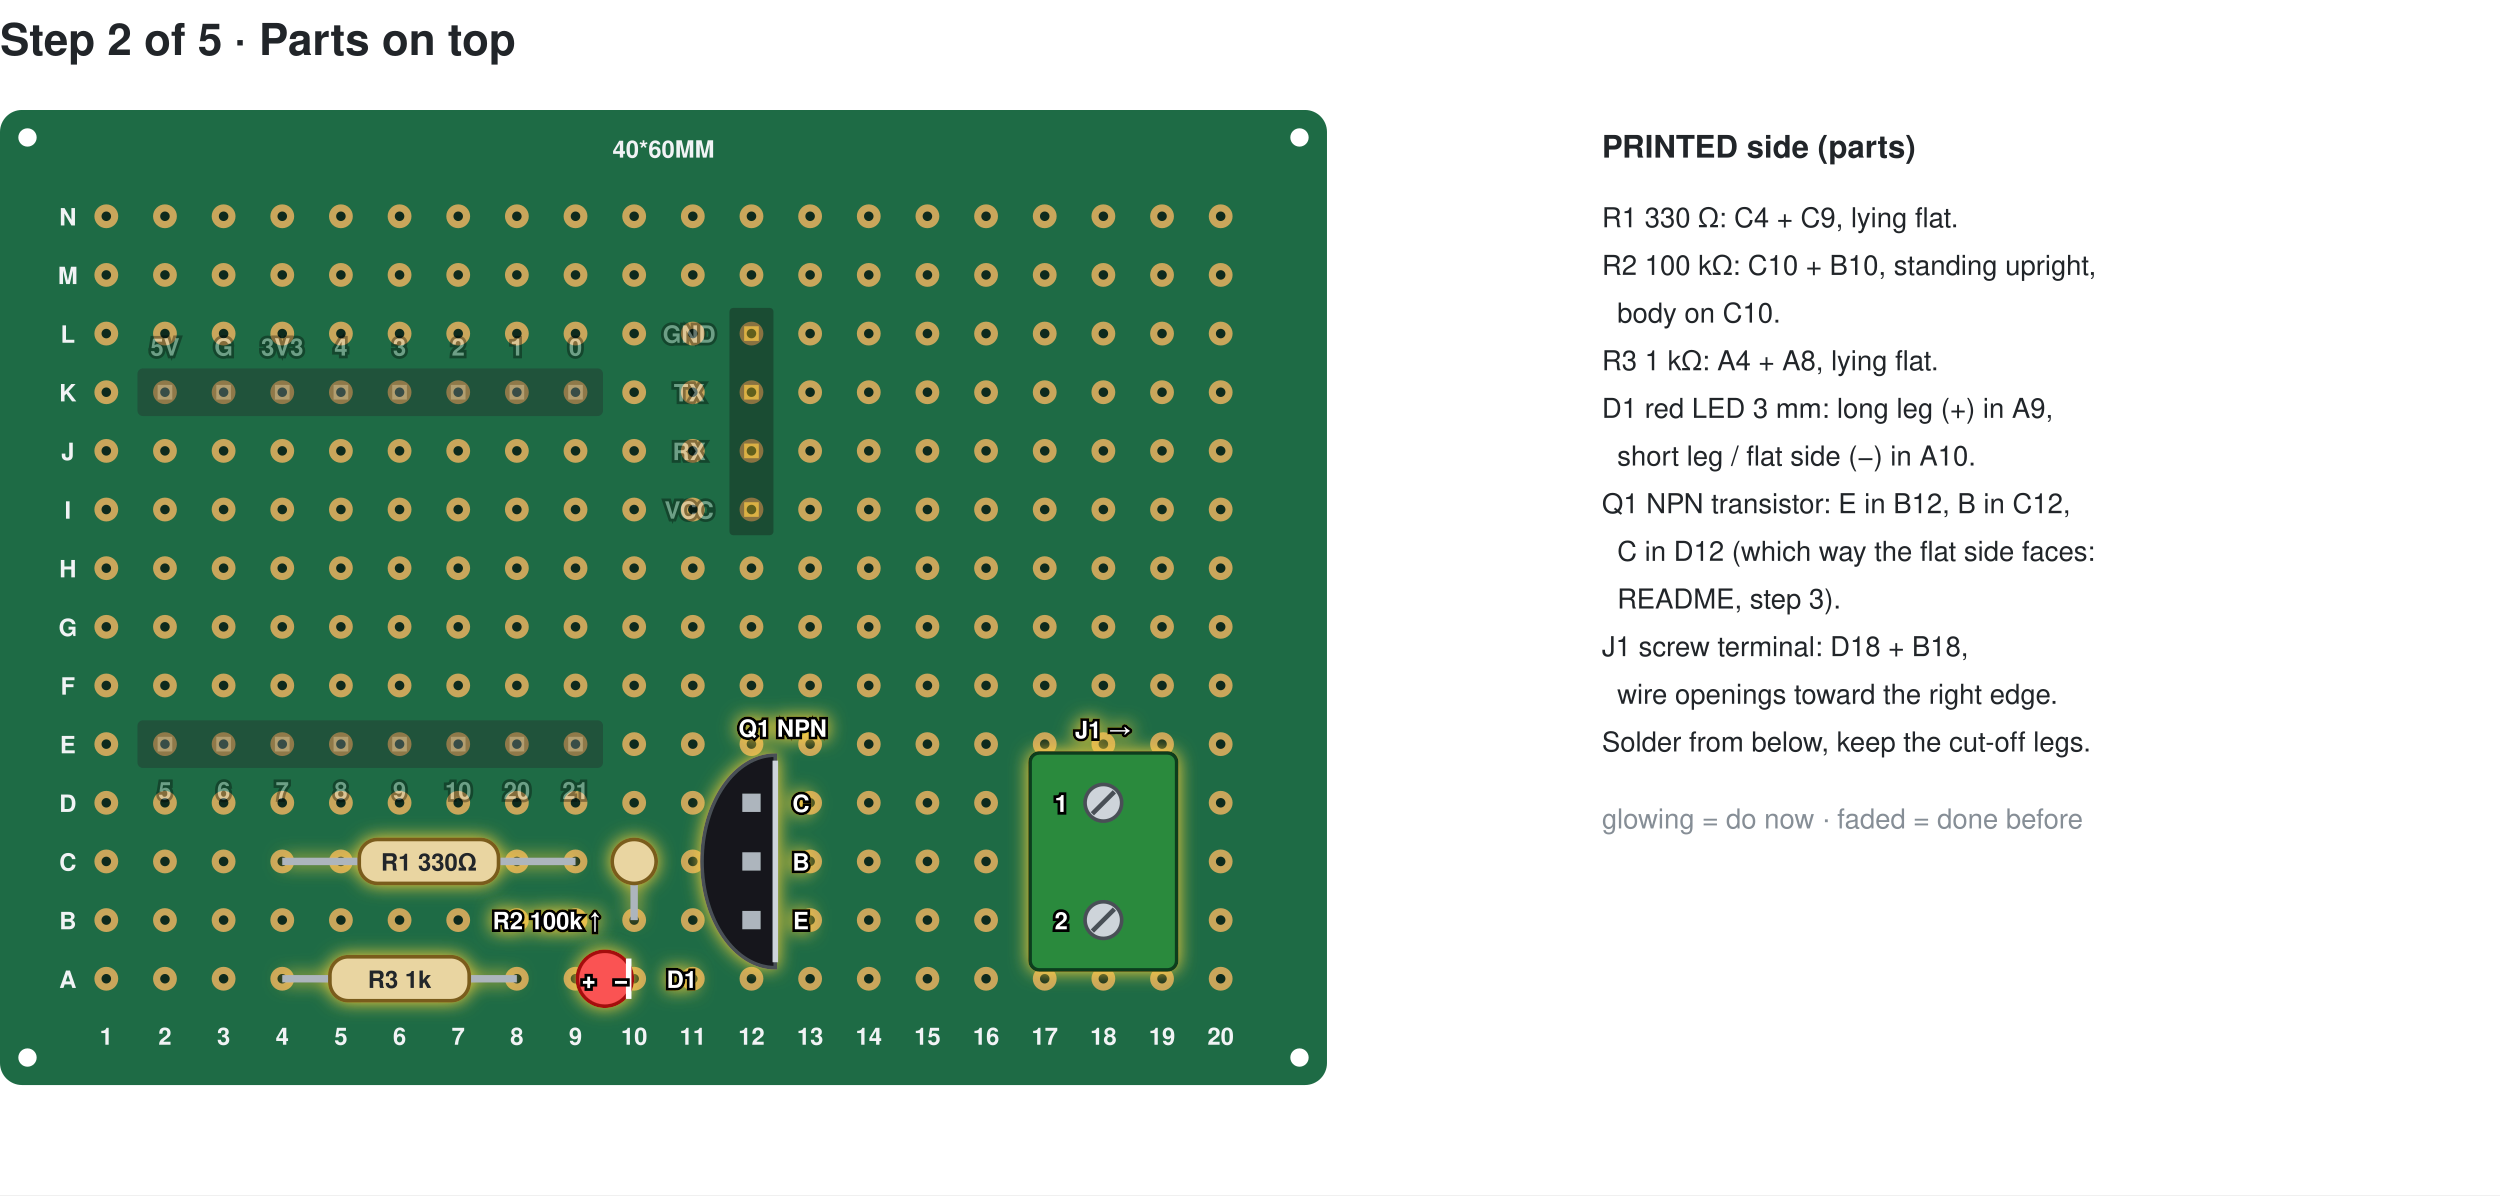
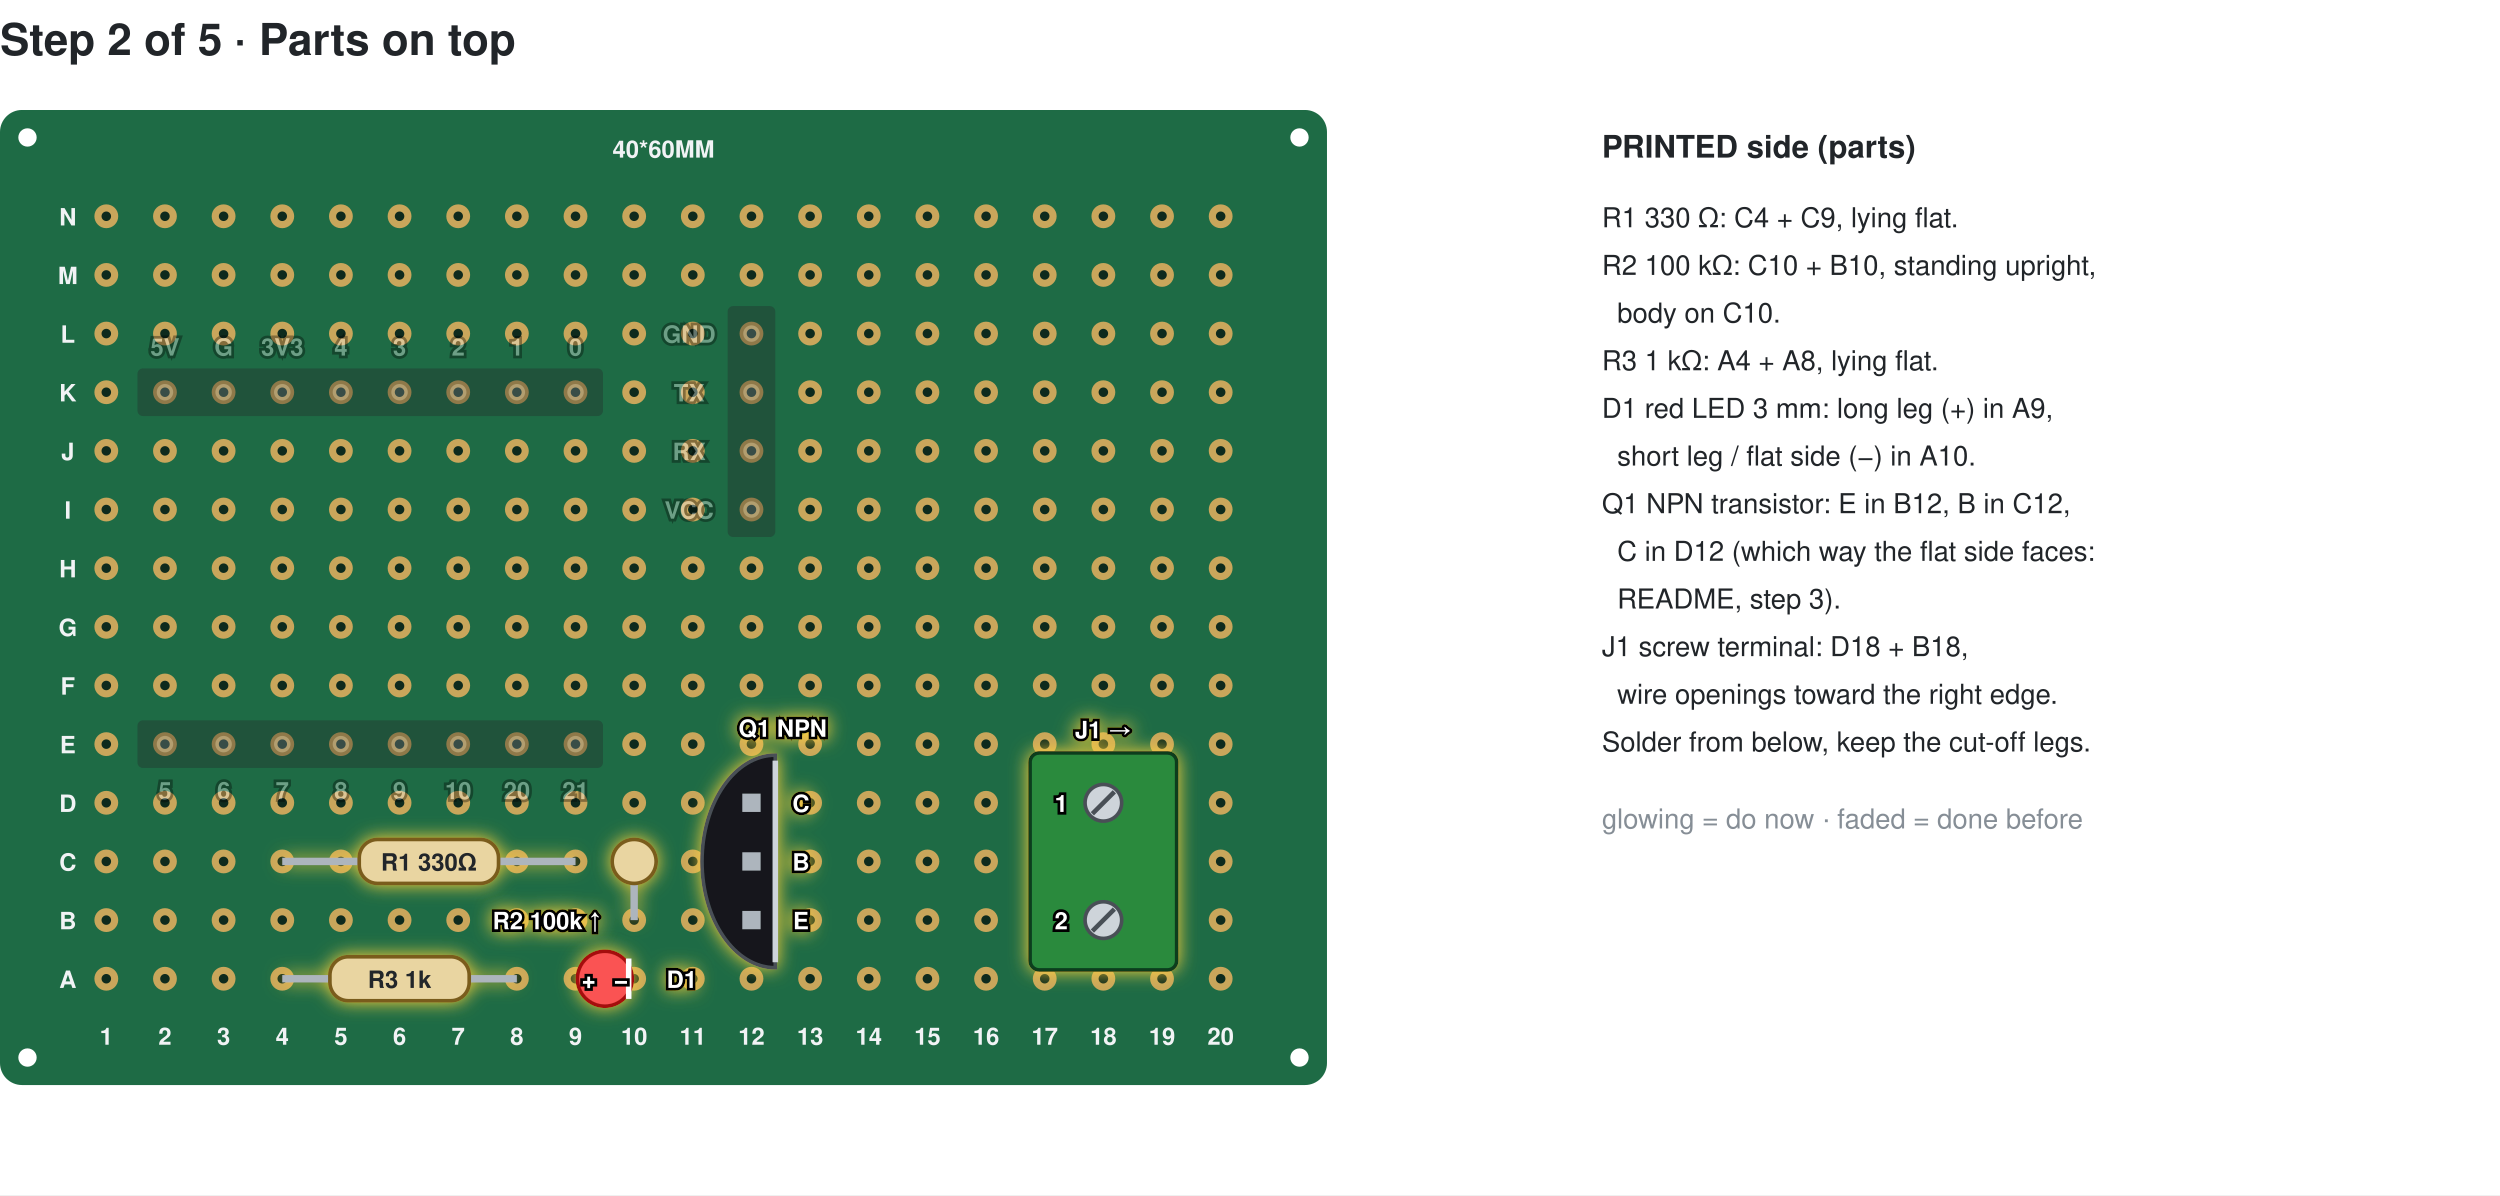
<svg xmlns="http://www.w3.org/2000/svg" viewBox="0 0 1364 652" width="1364" height="652">
  <style>
text{font-family:-apple-system,"Segoe UI",Helvetica,Arial,sans-serif}
.pcb{fill:#1e6b45}.pad{fill:#c9a65b}.hole{fill:#0e2a1d}
.axis{font-size:13px;fill:#f1f3f5;text-anchor:middle;font-weight:600}
.ghost{fill:none;stroke:#d3f0df;stroke-width:2;stroke-dasharray:6 4;opacity:.75}
.ghostt{font-size:12px;font-weight:700;fill:#d3f0df;text-anchor:middle;opacity:.9}
.cap{font-size:17px;fill:#212529;font-weight:700}
.body{font-size:15px;fill:#212529}
.mono{font-family:Menlo,Consolas,monospace;font-size:14px;fill:#212529}
.h1{font-size:24px;font-weight:800;fill:#212529}
.lab{font-size:13px;font-weight:700;fill:#fff;text-anchor:middle;paint-order:stroke;stroke:#000;stroke-width:3px}
.labd{font-size:13px;font-weight:700;fill:#212529;text-anchor:middle}
.pinl{font-size:12px;font-weight:700;fill:#fff;text-anchor:middle;paint-order:stroke;stroke:#000;stroke-width:3px}
.new{filter:drop-shadow(0 0 5px #ffd43b)}
</style>
  <rect width="100%" height="100%" fill="#fff" />
  <text x="0" y="30" class="h1">Step 2 of 5 · Parts on top</text>
  <text x="874" y="86" class="cap">PRINTED side (parts)</text>
  <text x="874" y="124" class="body" xml:space="preserve">R1 330 Ω: C4 + C9, lying flat.</text>
  <text x="874" y="150" class="body" xml:space="preserve">R2 100 kΩ: C10 + B10, standing upright,</text>
  <text x="874" y="176" class="body" xml:space="preserve">  body on C10.</text>
  <text x="874" y="202" class="body" xml:space="preserve">R3 1 kΩ: A4 + A8, lying flat.</text>
  <text x="874" y="228" class="body" xml:space="preserve">D1 red LED 3 mm: long leg (+) in A9,</text>
  <text x="874" y="254" class="body" xml:space="preserve">  short leg / flat side (−) in A10.</text>
  <text x="874" y="280" class="body" xml:space="preserve">Q1 NPN transistor: E in B12, B in C12,</text>
  <text x="874" y="306" class="body" xml:space="preserve">  C in D12 (which way the flat side faces:</text>
  <text x="874" y="332" class="body" xml:space="preserve">  README, step 3).</text>
  <text x="874" y="358" class="body" xml:space="preserve">J1 screw terminal: D18 + B18,</text>
  <text x="874" y="384" class="body" xml:space="preserve">  wire openings toward the right edge.</text>
  <text x="874" y="410" class="body" xml:space="preserve">Solder from below, keep the cut-off legs.</text>
  <text x="874" y="452" class="body" style="fill:#868e96">glowing = do now · faded = done before</text>
  <rect x="0" y="60" width="724" height="532" rx="12" class="pcb" />
  <circle cx="15" cy="75" r="5" fill="#fff" />
  <circle cx="15" cy="577" r="5" fill="#fff" />
  <circle cx="709" cy="75" r="5" fill="#fff" />
  <circle cx="709" cy="577" r="5" fill="#fff" />
  <text x="362.0" y="86" class="axis">40*60MM</text>
  <text x="58" y="570" class="axis">1</text>
  <text x="90" y="570" class="axis">2</text>
  <text x="122" y="570" class="axis">3</text>
  <text x="154" y="570" class="axis">4</text>
  <text x="186" y="570" class="axis">5</text>
  <text x="218" y="570" class="axis">6</text>
  <text x="250" y="570" class="axis">7</text>
  <text x="282" y="570" class="axis">8</text>
  <text x="314" y="570" class="axis">9</text>
  <text x="346" y="570" class="axis">10</text>
  <text x="378" y="570" class="axis">11</text>
  <text x="410" y="570" class="axis">12</text>
  <text x="442" y="570" class="axis">13</text>
  <text x="474" y="570" class="axis">14</text>
  <text x="506" y="570" class="axis">15</text>
  <text x="538" y="570" class="axis">16</text>
  <text x="570" y="570" class="axis">17</text>
  <text x="602" y="570" class="axis">18</text>
  <text x="634" y="570" class="axis">19</text>
  <text x="666" y="570" class="axis">20</text>
  <text x="37" y="539" class="axis">A</text>
  <circle cx="58" cy="534" r="6.5" class="pad" />
  <circle cx="58" cy="534" r="2.6" class="hole" />
  <circle cx="90" cy="534" r="6.5" class="pad" />
  <circle cx="90" cy="534" r="2.6" class="hole" />
  <circle cx="122" cy="534" r="6.5" class="pad" />
  <circle cx="122" cy="534" r="2.6" class="hole" />
  <circle cx="154" cy="534" r="6.5" class="pad" />
  <circle cx="154" cy="534" r="2.6" class="hole" />
  <circle cx="186" cy="534" r="6.5" class="pad" />
  <circle cx="186" cy="534" r="2.6" class="hole" />
  <circle cx="218" cy="534" r="6.5" class="pad" />
  <circle cx="218" cy="534" r="2.6" class="hole" />
  <circle cx="250" cy="534" r="6.5" class="pad" />
  <circle cx="250" cy="534" r="2.6" class="hole" />
  <circle cx="282" cy="534" r="6.5" class="pad" />
  <circle cx="282" cy="534" r="2.6" class="hole" />
  <circle cx="314" cy="534" r="6.5" class="pad" />
  <circle cx="314" cy="534" r="2.6" class="hole" />
  <circle cx="346" cy="534" r="6.5" class="pad" />
  <circle cx="346" cy="534" r="2.6" class="hole" />
  <circle cx="378" cy="534" r="6.5" class="pad" />
  <circle cx="378" cy="534" r="2.6" class="hole" />
  <circle cx="410" cy="534" r="6.5" class="pad" />
  <circle cx="410" cy="534" r="2.6" class="hole" />
  <circle cx="442" cy="534" r="6.5" class="pad" />
  <circle cx="442" cy="534" r="2.6" class="hole" />
  <circle cx="474" cy="534" r="6.5" class="pad" />
  <circle cx="474" cy="534" r="2.6" class="hole" />
  <circle cx="506" cy="534" r="6.5" class="pad" />
  <circle cx="506" cy="534" r="2.6" class="hole" />
  <circle cx="538" cy="534" r="6.5" class="pad" />
  <circle cx="538" cy="534" r="2.6" class="hole" />
  <circle cx="570" cy="534" r="6.5" class="pad" />
  <circle cx="570" cy="534" r="2.6" class="hole" />
  <circle cx="602" cy="534" r="6.5" class="pad" />
  <circle cx="602" cy="534" r="2.6" class="hole" />
  <circle cx="634" cy="534" r="6.5" class="pad" />
  <circle cx="634" cy="534" r="2.6" class="hole" />
  <circle cx="666" cy="534" r="6.5" class="pad" />
  <circle cx="666" cy="534" r="2.6" class="hole" />
  <text x="37" y="507" class="axis">B</text>
  <circle cx="58" cy="502" r="6.5" class="pad" />
  <circle cx="58" cy="502" r="2.6" class="hole" />
  <circle cx="90" cy="502" r="6.5" class="pad" />
  <circle cx="90" cy="502" r="2.6" class="hole" />
  <circle cx="122" cy="502" r="6.5" class="pad" />
  <circle cx="122" cy="502" r="2.6" class="hole" />
  <circle cx="154" cy="502" r="6.5" class="pad" />
  <circle cx="154" cy="502" r="2.6" class="hole" />
  <circle cx="186" cy="502" r="6.5" class="pad" />
  <circle cx="186" cy="502" r="2.6" class="hole" />
  <circle cx="218" cy="502" r="6.5" class="pad" />
  <circle cx="218" cy="502" r="2.6" class="hole" />
  <circle cx="250" cy="502" r="6.5" class="pad" />
  <circle cx="250" cy="502" r="2.6" class="hole" />
  <circle cx="282" cy="502" r="6.5" class="pad" />
  <circle cx="282" cy="502" r="2.6" class="hole" />
  <circle cx="314" cy="502" r="6.5" class="pad" />
  <circle cx="314" cy="502" r="2.6" class="hole" />
  <circle cx="346" cy="502" r="6.5" class="pad" />
  <circle cx="346" cy="502" r="2.6" class="hole" />
  <circle cx="378" cy="502" r="6.5" class="pad" />
  <circle cx="378" cy="502" r="2.6" class="hole" />
  <circle cx="410" cy="502" r="6.5" class="pad" />
  <circle cx="410" cy="502" r="2.6" class="hole" />
  <circle cx="442" cy="502" r="6.5" class="pad" />
  <circle cx="442" cy="502" r="2.6" class="hole" />
  <circle cx="474" cy="502" r="6.5" class="pad" />
  <circle cx="474" cy="502" r="2.6" class="hole" />
  <circle cx="506" cy="502" r="6.5" class="pad" />
  <circle cx="506" cy="502" r="2.6" class="hole" />
  <circle cx="538" cy="502" r="6.5" class="pad" />
  <circle cx="538" cy="502" r="2.6" class="hole" />
  <circle cx="570" cy="502" r="6.5" class="pad" />
  <circle cx="570" cy="502" r="2.6" class="hole" />
  <circle cx="602" cy="502" r="6.5" class="pad" />
  <circle cx="602" cy="502" r="2.6" class="hole" />
  <circle cx="634" cy="502" r="6.5" class="pad" />
  <circle cx="634" cy="502" r="2.6" class="hole" />
  <circle cx="666" cy="502" r="6.5" class="pad" />
  <circle cx="666" cy="502" r="2.6" class="hole" />
  <text x="37" y="475" class="axis">C</text>
  <circle cx="58" cy="470" r="6.5" class="pad" />
  <circle cx="58" cy="470" r="2.6" class="hole" />
  <circle cx="90" cy="470" r="6.5" class="pad" />
  <circle cx="90" cy="470" r="2.6" class="hole" />
  <circle cx="122" cy="470" r="6.5" class="pad" />
  <circle cx="122" cy="470" r="2.6" class="hole" />
  <circle cx="154" cy="470" r="6.5" class="pad" />
  <circle cx="154" cy="470" r="2.6" class="hole" />
  <circle cx="186" cy="470" r="6.5" class="pad" />
  <circle cx="186" cy="470" r="2.6" class="hole" />
  <circle cx="218" cy="470" r="6.5" class="pad" />
  <circle cx="218" cy="470" r="2.6" class="hole" />
  <circle cx="250" cy="470" r="6.5" class="pad" />
  <circle cx="250" cy="470" r="2.6" class="hole" />
  <circle cx="282" cy="470" r="6.5" class="pad" />
  <circle cx="282" cy="470" r="2.6" class="hole" />
  <circle cx="314" cy="470" r="6.5" class="pad" />
  <circle cx="314" cy="470" r="2.6" class="hole" />
  <circle cx="346" cy="470" r="6.5" class="pad" />
  <circle cx="346" cy="470" r="2.6" class="hole" />
  <circle cx="378" cy="470" r="6.5" class="pad" />
  <circle cx="378" cy="470" r="2.6" class="hole" />
  <circle cx="410" cy="470" r="6.5" class="pad" />
  <circle cx="410" cy="470" r="2.6" class="hole" />
  <circle cx="442" cy="470" r="6.5" class="pad" />
  <circle cx="442" cy="470" r="2.6" class="hole" />
  <circle cx="474" cy="470" r="6.5" class="pad" />
  <circle cx="474" cy="470" r="2.6" class="hole" />
  <circle cx="506" cy="470" r="6.5" class="pad" />
  <circle cx="506" cy="470" r="2.6" class="hole" />
  <circle cx="538" cy="470" r="6.5" class="pad" />
  <circle cx="538" cy="470" r="2.6" class="hole" />
  <circle cx="570" cy="470" r="6.5" class="pad" />
  <circle cx="570" cy="470" r="2.6" class="hole" />
  <circle cx="602" cy="470" r="6.5" class="pad" />
  <circle cx="602" cy="470" r="2.6" class="hole" />
  <circle cx="634" cy="470" r="6.5" class="pad" />
  <circle cx="634" cy="470" r="2.6" class="hole" />
  <circle cx="666" cy="470" r="6.5" class="pad" />
  <circle cx="666" cy="470" r="2.6" class="hole" />
  <text x="37" y="443" class="axis">D</text>
  <circle cx="58" cy="438" r="6.5" class="pad" />
  <circle cx="58" cy="438" r="2.6" class="hole" />
  <circle cx="90" cy="438" r="6.5" class="pad" />
  <circle cx="90" cy="438" r="2.6" class="hole" />
  <circle cx="122" cy="438" r="6.5" class="pad" />
  <circle cx="122" cy="438" r="2.6" class="hole" />
  <circle cx="154" cy="438" r="6.5" class="pad" />
  <circle cx="154" cy="438" r="2.6" class="hole" />
  <circle cx="186" cy="438" r="6.5" class="pad" />
  <circle cx="186" cy="438" r="2.6" class="hole" />
  <circle cx="218" cy="438" r="6.5" class="pad" />
  <circle cx="218" cy="438" r="2.6" class="hole" />
  <circle cx="250" cy="438" r="6.5" class="pad" />
  <circle cx="250" cy="438" r="2.6" class="hole" />
  <circle cx="282" cy="438" r="6.5" class="pad" />
  <circle cx="282" cy="438" r="2.6" class="hole" />
  <circle cx="314" cy="438" r="6.5" class="pad" />
  <circle cx="314" cy="438" r="2.6" class="hole" />
  <circle cx="346" cy="438" r="6.5" class="pad" />
  <circle cx="346" cy="438" r="2.6" class="hole" />
  <circle cx="378" cy="438" r="6.5" class="pad" />
  <circle cx="378" cy="438" r="2.6" class="hole" />
  <circle cx="410" cy="438" r="6.5" class="pad" />
  <circle cx="410" cy="438" r="2.6" class="hole" />
  <circle cx="442" cy="438" r="6.5" class="pad" />
  <circle cx="442" cy="438" r="2.6" class="hole" />
  <circle cx="474" cy="438" r="6.5" class="pad" />
  <circle cx="474" cy="438" r="2.6" class="hole" />
  <circle cx="506" cy="438" r="6.5" class="pad" />
  <circle cx="506" cy="438" r="2.6" class="hole" />
  <circle cx="538" cy="438" r="6.5" class="pad" />
  <circle cx="538" cy="438" r="2.6" class="hole" />
  <circle cx="570" cy="438" r="6.5" class="pad" />
  <circle cx="570" cy="438" r="2.6" class="hole" />
  <circle cx="602" cy="438" r="6.5" class="pad" />
  <circle cx="602" cy="438" r="2.6" class="hole" />
  <circle cx="634" cy="438" r="6.5" class="pad" />
  <circle cx="634" cy="438" r="2.6" class="hole" />
  <circle cx="666" cy="438" r="6.5" class="pad" />
  <circle cx="666" cy="438" r="2.6" class="hole" />
  <text x="37" y="411" class="axis">E</text>
  <circle cx="58" cy="406" r="6.5" class="pad" />
  <circle cx="58" cy="406" r="2.6" class="hole" />
  <circle cx="90" cy="406" r="6.5" class="pad" />
  <circle cx="90" cy="406" r="2.6" class="hole" />
  <circle cx="122" cy="406" r="6.5" class="pad" />
  <circle cx="122" cy="406" r="2.6" class="hole" />
  <circle cx="154" cy="406" r="6.5" class="pad" />
  <circle cx="154" cy="406" r="2.6" class="hole" />
  <circle cx="186" cy="406" r="6.5" class="pad" />
  <circle cx="186" cy="406" r="2.6" class="hole" />
  <circle cx="218" cy="406" r="6.5" class="pad" />
  <circle cx="218" cy="406" r="2.6" class="hole" />
  <circle cx="250" cy="406" r="6.5" class="pad" />
  <circle cx="250" cy="406" r="2.6" class="hole" />
  <circle cx="282" cy="406" r="6.5" class="pad" />
  <circle cx="282" cy="406" r="2.6" class="hole" />
  <circle cx="314" cy="406" r="6.5" class="pad" />
  <circle cx="314" cy="406" r="2.6" class="hole" />
  <circle cx="346" cy="406" r="6.5" class="pad" />
  <circle cx="346" cy="406" r="2.6" class="hole" />
  <circle cx="378" cy="406" r="6.5" class="pad" />
  <circle cx="378" cy="406" r="2.6" class="hole" />
  <circle cx="410" cy="406" r="6.5" class="pad" />
  <circle cx="410" cy="406" r="2.6" class="hole" />
  <circle cx="442" cy="406" r="6.5" class="pad" />
  <circle cx="442" cy="406" r="2.6" class="hole" />
  <circle cx="474" cy="406" r="6.5" class="pad" />
  <circle cx="474" cy="406" r="2.6" class="hole" />
  <circle cx="506" cy="406" r="6.5" class="pad" />
  <circle cx="506" cy="406" r="2.6" class="hole" />
  <circle cx="538" cy="406" r="6.5" class="pad" />
  <circle cx="538" cy="406" r="2.6" class="hole" />
  <circle cx="570" cy="406" r="6.5" class="pad" />
  <circle cx="570" cy="406" r="2.6" class="hole" />
  <circle cx="602" cy="406" r="6.5" class="pad" />
  <circle cx="602" cy="406" r="2.6" class="hole" />
  <circle cx="634" cy="406" r="6.5" class="pad" />
  <circle cx="634" cy="406" r="2.6" class="hole" />
  <circle cx="666" cy="406" r="6.5" class="pad" />
  <circle cx="666" cy="406" r="2.6" class="hole" />
  <text x="37" y="379" class="axis">F</text>
  <circle cx="58" cy="374" r="6.5" class="pad" />
  <circle cx="58" cy="374" r="2.6" class="hole" />
  <circle cx="90" cy="374" r="6.5" class="pad" />
  <circle cx="90" cy="374" r="2.6" class="hole" />
  <circle cx="122" cy="374" r="6.5" class="pad" />
  <circle cx="122" cy="374" r="2.6" class="hole" />
  <circle cx="154" cy="374" r="6.5" class="pad" />
  <circle cx="154" cy="374" r="2.6" class="hole" />
  <circle cx="186" cy="374" r="6.5" class="pad" />
  <circle cx="186" cy="374" r="2.6" class="hole" />
  <circle cx="218" cy="374" r="6.5" class="pad" />
  <circle cx="218" cy="374" r="2.6" class="hole" />
  <circle cx="250" cy="374" r="6.5" class="pad" />
  <circle cx="250" cy="374" r="2.6" class="hole" />
  <circle cx="282" cy="374" r="6.5" class="pad" />
  <circle cx="282" cy="374" r="2.6" class="hole" />
  <circle cx="314" cy="374" r="6.5" class="pad" />
  <circle cx="314" cy="374" r="2.6" class="hole" />
  <circle cx="346" cy="374" r="6.5" class="pad" />
  <circle cx="346" cy="374" r="2.6" class="hole" />
  <circle cx="378" cy="374" r="6.5" class="pad" />
  <circle cx="378" cy="374" r="2.6" class="hole" />
  <circle cx="410" cy="374" r="6.5" class="pad" />
  <circle cx="410" cy="374" r="2.6" class="hole" />
  <circle cx="442" cy="374" r="6.5" class="pad" />
  <circle cx="442" cy="374" r="2.6" class="hole" />
  <circle cx="474" cy="374" r="6.5" class="pad" />
  <circle cx="474" cy="374" r="2.6" class="hole" />
  <circle cx="506" cy="374" r="6.5" class="pad" />
  <circle cx="506" cy="374" r="2.6" class="hole" />
  <circle cx="538" cy="374" r="6.5" class="pad" />
  <circle cx="538" cy="374" r="2.6" class="hole" />
  <circle cx="570" cy="374" r="6.5" class="pad" />
  <circle cx="570" cy="374" r="2.6" class="hole" />
  <circle cx="602" cy="374" r="6.5" class="pad" />
  <circle cx="602" cy="374" r="2.6" class="hole" />
  <circle cx="634" cy="374" r="6.5" class="pad" />
  <circle cx="634" cy="374" r="2.6" class="hole" />
  <circle cx="666" cy="374" r="6.5" class="pad" />
  <circle cx="666" cy="374" r="2.6" class="hole" />
  <text x="37" y="347" class="axis">G</text>
  <circle cx="58" cy="342" r="6.5" class="pad" />
  <circle cx="58" cy="342" r="2.6" class="hole" />
  <circle cx="90" cy="342" r="6.5" class="pad" />
  <circle cx="90" cy="342" r="2.6" class="hole" />
  <circle cx="122" cy="342" r="6.5" class="pad" />
  <circle cx="122" cy="342" r="2.6" class="hole" />
  <circle cx="154" cy="342" r="6.5" class="pad" />
  <circle cx="154" cy="342" r="2.6" class="hole" />
  <circle cx="186" cy="342" r="6.5" class="pad" />
  <circle cx="186" cy="342" r="2.6" class="hole" />
  <circle cx="218" cy="342" r="6.5" class="pad" />
  <circle cx="218" cy="342" r="2.6" class="hole" />
  <circle cx="250" cy="342" r="6.5" class="pad" />
  <circle cx="250" cy="342" r="2.6" class="hole" />
  <circle cx="282" cy="342" r="6.5" class="pad" />
  <circle cx="282" cy="342" r="2.6" class="hole" />
  <circle cx="314" cy="342" r="6.5" class="pad" />
  <circle cx="314" cy="342" r="2.6" class="hole" />
  <circle cx="346" cy="342" r="6.5" class="pad" />
  <circle cx="346" cy="342" r="2.6" class="hole" />
  <circle cx="378" cy="342" r="6.5" class="pad" />
  <circle cx="378" cy="342" r="2.6" class="hole" />
  <circle cx="410" cy="342" r="6.5" class="pad" />
  <circle cx="410" cy="342" r="2.6" class="hole" />
  <circle cx="442" cy="342" r="6.5" class="pad" />
  <circle cx="442" cy="342" r="2.6" class="hole" />
  <circle cx="474" cy="342" r="6.5" class="pad" />
  <circle cx="474" cy="342" r="2.6" class="hole" />
  <circle cx="506" cy="342" r="6.5" class="pad" />
  <circle cx="506" cy="342" r="2.6" class="hole" />
  <circle cx="538" cy="342" r="6.5" class="pad" />
  <circle cx="538" cy="342" r="2.6" class="hole" />
  <circle cx="570" cy="342" r="6.5" class="pad" />
  <circle cx="570" cy="342" r="2.6" class="hole" />
  <circle cx="602" cy="342" r="6.5" class="pad" />
  <circle cx="602" cy="342" r="2.6" class="hole" />
  <circle cx="634" cy="342" r="6.5" class="pad" />
  <circle cx="634" cy="342" r="2.6" class="hole" />
  <circle cx="666" cy="342" r="6.5" class="pad" />
  <circle cx="666" cy="342" r="2.6" class="hole" />
  <text x="37" y="315" class="axis">H</text>
  <circle cx="58" cy="310" r="6.5" class="pad" />
  <circle cx="58" cy="310" r="2.6" class="hole" />
  <circle cx="90" cy="310" r="6.5" class="pad" />
  <circle cx="90" cy="310" r="2.6" class="hole" />
  <circle cx="122" cy="310" r="6.5" class="pad" />
  <circle cx="122" cy="310" r="2.6" class="hole" />
  <circle cx="154" cy="310" r="6.5" class="pad" />
  <circle cx="154" cy="310" r="2.6" class="hole" />
  <circle cx="186" cy="310" r="6.5" class="pad" />
  <circle cx="186" cy="310" r="2.6" class="hole" />
  <circle cx="218" cy="310" r="6.5" class="pad" />
  <circle cx="218" cy="310" r="2.6" class="hole" />
  <circle cx="250" cy="310" r="6.5" class="pad" />
  <circle cx="250" cy="310" r="2.6" class="hole" />
  <circle cx="282" cy="310" r="6.5" class="pad" />
  <circle cx="282" cy="310" r="2.6" class="hole" />
  <circle cx="314" cy="310" r="6.5" class="pad" />
  <circle cx="314" cy="310" r="2.6" class="hole" />
  <circle cx="346" cy="310" r="6.5" class="pad" />
  <circle cx="346" cy="310" r="2.6" class="hole" />
  <circle cx="378" cy="310" r="6.5" class="pad" />
  <circle cx="378" cy="310" r="2.6" class="hole" />
  <circle cx="410" cy="310" r="6.5" class="pad" />
  <circle cx="410" cy="310" r="2.6" class="hole" />
  <circle cx="442" cy="310" r="6.5" class="pad" />
  <circle cx="442" cy="310" r="2.6" class="hole" />
  <circle cx="474" cy="310" r="6.5" class="pad" />
  <circle cx="474" cy="310" r="2.6" class="hole" />
  <circle cx="506" cy="310" r="6.5" class="pad" />
  <circle cx="506" cy="310" r="2.6" class="hole" />
  <circle cx="538" cy="310" r="6.5" class="pad" />
  <circle cx="538" cy="310" r="2.6" class="hole" />
  <circle cx="570" cy="310" r="6.5" class="pad" />
  <circle cx="570" cy="310" r="2.6" class="hole" />
  <circle cx="602" cy="310" r="6.5" class="pad" />
  <circle cx="602" cy="310" r="2.6" class="hole" />
  <circle cx="634" cy="310" r="6.5" class="pad" />
  <circle cx="634" cy="310" r="2.6" class="hole" />
  <circle cx="666" cy="310" r="6.5" class="pad" />
  <circle cx="666" cy="310" r="2.6" class="hole" />
  <text x="37" y="283" class="axis">I</text>
  <circle cx="58" cy="278" r="6.5" class="pad" />
  <circle cx="58" cy="278" r="2.6" class="hole" />
  <circle cx="90" cy="278" r="6.5" class="pad" />
  <circle cx="90" cy="278" r="2.6" class="hole" />
  <circle cx="122" cy="278" r="6.5" class="pad" />
  <circle cx="122" cy="278" r="2.6" class="hole" />
  <circle cx="154" cy="278" r="6.5" class="pad" />
  <circle cx="154" cy="278" r="2.6" class="hole" />
  <circle cx="186" cy="278" r="6.5" class="pad" />
  <circle cx="186" cy="278" r="2.6" class="hole" />
  <circle cx="218" cy="278" r="6.5" class="pad" />
  <circle cx="218" cy="278" r="2.6" class="hole" />
  <circle cx="250" cy="278" r="6.5" class="pad" />
  <circle cx="250" cy="278" r="2.6" class="hole" />
  <circle cx="282" cy="278" r="6.5" class="pad" />
  <circle cx="282" cy="278" r="2.6" class="hole" />
  <circle cx="314" cy="278" r="6.5" class="pad" />
  <circle cx="314" cy="278" r="2.6" class="hole" />
  <circle cx="346" cy="278" r="6.5" class="pad" />
  <circle cx="346" cy="278" r="2.6" class="hole" />
  <circle cx="378" cy="278" r="6.5" class="pad" />
  <circle cx="378" cy="278" r="2.6" class="hole" />
  <circle cx="410" cy="278" r="6.5" class="pad" />
  <circle cx="410" cy="278" r="2.6" class="hole" />
  <circle cx="442" cy="278" r="6.5" class="pad" />
  <circle cx="442" cy="278" r="2.6" class="hole" />
  <circle cx="474" cy="278" r="6.5" class="pad" />
  <circle cx="474" cy="278" r="2.6" class="hole" />
  <circle cx="506" cy="278" r="6.5" class="pad" />
  <circle cx="506" cy="278" r="2.6" class="hole" />
  <circle cx="538" cy="278" r="6.5" class="pad" />
  <circle cx="538" cy="278" r="2.6" class="hole" />
  <circle cx="570" cy="278" r="6.5" class="pad" />
  <circle cx="570" cy="278" r="2.6" class="hole" />
  <circle cx="602" cy="278" r="6.5" class="pad" />
  <circle cx="602" cy="278" r="2.6" class="hole" />
  <circle cx="634" cy="278" r="6.5" class="pad" />
  <circle cx="634" cy="278" r="2.6" class="hole" />
  <circle cx="666" cy="278" r="6.5" class="pad" />
  <circle cx="666" cy="278" r="2.6" class="hole" />
  <text x="37" y="251" class="axis">J</text>
  <circle cx="58" cy="246" r="6.5" class="pad" />
  <circle cx="58" cy="246" r="2.6" class="hole" />
  <circle cx="90" cy="246" r="6.5" class="pad" />
  <circle cx="90" cy="246" r="2.6" class="hole" />
  <circle cx="122" cy="246" r="6.5" class="pad" />
  <circle cx="122" cy="246" r="2.6" class="hole" />
  <circle cx="154" cy="246" r="6.5" class="pad" />
  <circle cx="154" cy="246" r="2.6" class="hole" />
  <circle cx="186" cy="246" r="6.5" class="pad" />
  <circle cx="186" cy="246" r="2.6" class="hole" />
  <circle cx="218" cy="246" r="6.5" class="pad" />
  <circle cx="218" cy="246" r="2.6" class="hole" />
  <circle cx="250" cy="246" r="6.5" class="pad" />
  <circle cx="250" cy="246" r="2.6" class="hole" />
  <circle cx="282" cy="246" r="6.5" class="pad" />
  <circle cx="282" cy="246" r="2.6" class="hole" />
  <circle cx="314" cy="246" r="6.5" class="pad" />
  <circle cx="314" cy="246" r="2.6" class="hole" />
  <circle cx="346" cy="246" r="6.5" class="pad" />
  <circle cx="346" cy="246" r="2.6" class="hole" />
  <circle cx="378" cy="246" r="6.5" class="pad" />
  <circle cx="378" cy="246" r="2.6" class="hole" />
  <circle cx="410" cy="246" r="6.5" class="pad" />
  <circle cx="410" cy="246" r="2.6" class="hole" />
  <circle cx="442" cy="246" r="6.5" class="pad" />
  <circle cx="442" cy="246" r="2.6" class="hole" />
  <circle cx="474" cy="246" r="6.5" class="pad" />
  <circle cx="474" cy="246" r="2.6" class="hole" />
  <circle cx="506" cy="246" r="6.5" class="pad" />
  <circle cx="506" cy="246" r="2.6" class="hole" />
  <circle cx="538" cy="246" r="6.5" class="pad" />
  <circle cx="538" cy="246" r="2.6" class="hole" />
  <circle cx="570" cy="246" r="6.5" class="pad" />
  <circle cx="570" cy="246" r="2.6" class="hole" />
  <circle cx="602" cy="246" r="6.5" class="pad" />
  <circle cx="602" cy="246" r="2.6" class="hole" />
  <circle cx="634" cy="246" r="6.5" class="pad" />
  <circle cx="634" cy="246" r="2.6" class="hole" />
  <circle cx="666" cy="246" r="6.5" class="pad" />
  <circle cx="666" cy="246" r="2.6" class="hole" />
  <text x="37" y="219" class="axis">K</text>
  <circle cx="58" cy="214" r="6.5" class="pad" />
  <circle cx="58" cy="214" r="2.6" class="hole" />
  <circle cx="90" cy="214" r="6.5" class="pad" />
  <circle cx="90" cy="214" r="2.6" class="hole" />
  <circle cx="122" cy="214" r="6.5" class="pad" />
  <circle cx="122" cy="214" r="2.6" class="hole" />
  <circle cx="154" cy="214" r="6.5" class="pad" />
  <circle cx="154" cy="214" r="2.6" class="hole" />
  <circle cx="186" cy="214" r="6.5" class="pad" />
  <circle cx="186" cy="214" r="2.6" class="hole" />
  <circle cx="218" cy="214" r="6.5" class="pad" />
  <circle cx="218" cy="214" r="2.6" class="hole" />
  <circle cx="250" cy="214" r="6.5" class="pad" />
  <circle cx="250" cy="214" r="2.6" class="hole" />
  <circle cx="282" cy="214" r="6.5" class="pad" />
  <circle cx="282" cy="214" r="2.6" class="hole" />
  <circle cx="314" cy="214" r="6.5" class="pad" />
  <circle cx="314" cy="214" r="2.6" class="hole" />
  <circle cx="346" cy="214" r="6.5" class="pad" />
  <circle cx="346" cy="214" r="2.6" class="hole" />
  <circle cx="378" cy="214" r="6.5" class="pad" />
  <circle cx="378" cy="214" r="2.6" class="hole" />
  <circle cx="410" cy="214" r="6.5" class="pad" />
  <circle cx="410" cy="214" r="2.6" class="hole" />
  <circle cx="442" cy="214" r="6.5" class="pad" />
  <circle cx="442" cy="214" r="2.6" class="hole" />
  <circle cx="474" cy="214" r="6.5" class="pad" />
  <circle cx="474" cy="214" r="2.6" class="hole" />
  <circle cx="506" cy="214" r="6.5" class="pad" />
  <circle cx="506" cy="214" r="2.6" class="hole" />
  <circle cx="538" cy="214" r="6.5" class="pad" />
  <circle cx="538" cy="214" r="2.6" class="hole" />
  <circle cx="570" cy="214" r="6.5" class="pad" />
  <circle cx="570" cy="214" r="2.6" class="hole" />
  <circle cx="602" cy="214" r="6.5" class="pad" />
  <circle cx="602" cy="214" r="2.6" class="hole" />
  <circle cx="634" cy="214" r="6.5" class="pad" />
  <circle cx="634" cy="214" r="2.6" class="hole" />
  <circle cx="666" cy="214" r="6.5" class="pad" />
  <circle cx="666" cy="214" r="2.6" class="hole" />
  <text x="37" y="187" class="axis">L</text>
  <circle cx="58" cy="182" r="6.5" class="pad" />
  <circle cx="58" cy="182" r="2.6" class="hole" />
  <circle cx="90" cy="182" r="6.5" class="pad" />
  <circle cx="90" cy="182" r="2.6" class="hole" />
  <circle cx="122" cy="182" r="6.5" class="pad" />
  <circle cx="122" cy="182" r="2.6" class="hole" />
  <circle cx="154" cy="182" r="6.5" class="pad" />
  <circle cx="154" cy="182" r="2.6" class="hole" />
  <circle cx="186" cy="182" r="6.5" class="pad" />
  <circle cx="186" cy="182" r="2.6" class="hole" />
  <circle cx="218" cy="182" r="6.5" class="pad" />
  <circle cx="218" cy="182" r="2.6" class="hole" />
  <circle cx="250" cy="182" r="6.5" class="pad" />
  <circle cx="250" cy="182" r="2.6" class="hole" />
  <circle cx="282" cy="182" r="6.5" class="pad" />
  <circle cx="282" cy="182" r="2.6" class="hole" />
  <circle cx="314" cy="182" r="6.5" class="pad" />
  <circle cx="314" cy="182" r="2.6" class="hole" />
  <circle cx="346" cy="182" r="6.5" class="pad" />
  <circle cx="346" cy="182" r="2.6" class="hole" />
  <circle cx="378" cy="182" r="6.5" class="pad" />
  <circle cx="378" cy="182" r="2.6" class="hole" />
  <circle cx="410" cy="182" r="6.5" class="pad" />
  <circle cx="410" cy="182" r="2.6" class="hole" />
  <circle cx="442" cy="182" r="6.5" class="pad" />
  <circle cx="442" cy="182" r="2.6" class="hole" />
  <circle cx="474" cy="182" r="6.5" class="pad" />
  <circle cx="474" cy="182" r="2.6" class="hole" />
  <circle cx="506" cy="182" r="6.5" class="pad" />
  <circle cx="506" cy="182" r="2.6" class="hole" />
  <circle cx="538" cy="182" r="6.5" class="pad" />
  <circle cx="538" cy="182" r="2.6" class="hole" />
  <circle cx="570" cy="182" r="6.5" class="pad" />
  <circle cx="570" cy="182" r="2.6" class="hole" />
  <circle cx="602" cy="182" r="6.5" class="pad" />
  <circle cx="602" cy="182" r="2.6" class="hole" />
  <circle cx="634" cy="182" r="6.5" class="pad" />
  <circle cx="634" cy="182" r="2.6" class="hole" />
  <circle cx="666" cy="182" r="6.5" class="pad" />
  <circle cx="666" cy="182" r="2.6" class="hole" />
  <text x="37" y="155" class="axis">M</text>
  <circle cx="58" cy="150" r="6.5" class="pad" />
  <circle cx="58" cy="150" r="2.6" class="hole" />
  <circle cx="90" cy="150" r="6.5" class="pad" />
  <circle cx="90" cy="150" r="2.6" class="hole" />
  <circle cx="122" cy="150" r="6.5" class="pad" />
  <circle cx="122" cy="150" r="2.6" class="hole" />
  <circle cx="154" cy="150" r="6.5" class="pad" />
  <circle cx="154" cy="150" r="2.6" class="hole" />
  <circle cx="186" cy="150" r="6.5" class="pad" />
  <circle cx="186" cy="150" r="2.6" class="hole" />
  <circle cx="218" cy="150" r="6.5" class="pad" />
  <circle cx="218" cy="150" r="2.6" class="hole" />
  <circle cx="250" cy="150" r="6.5" class="pad" />
  <circle cx="250" cy="150" r="2.6" class="hole" />
  <circle cx="282" cy="150" r="6.5" class="pad" />
  <circle cx="282" cy="150" r="2.6" class="hole" />
  <circle cx="314" cy="150" r="6.5" class="pad" />
  <circle cx="314" cy="150" r="2.6" class="hole" />
  <circle cx="346" cy="150" r="6.5" class="pad" />
  <circle cx="346" cy="150" r="2.6" class="hole" />
  <circle cx="378" cy="150" r="6.5" class="pad" />
  <circle cx="378" cy="150" r="2.6" class="hole" />
  <circle cx="410" cy="150" r="6.5" class="pad" />
  <circle cx="410" cy="150" r="2.6" class="hole" />
  <circle cx="442" cy="150" r="6.5" class="pad" />
  <circle cx="442" cy="150" r="2.6" class="hole" />
  <circle cx="474" cy="150" r="6.5" class="pad" />
  <circle cx="474" cy="150" r="2.6" class="hole" />
  <circle cx="506" cy="150" r="6.5" class="pad" />
  <circle cx="506" cy="150" r="2.6" class="hole" />
  <circle cx="538" cy="150" r="6.5" class="pad" />
  <circle cx="538" cy="150" r="2.6" class="hole" />
  <circle cx="570" cy="150" r="6.5" class="pad" />
  <circle cx="570" cy="150" r="2.6" class="hole" />
  <circle cx="602" cy="150" r="6.5" class="pad" />
  <circle cx="602" cy="150" r="2.6" class="hole" />
  <circle cx="634" cy="150" r="6.5" class="pad" />
  <circle cx="634" cy="150" r="2.6" class="hole" />
  <circle cx="666" cy="150" r="6.5" class="pad" />
  <circle cx="666" cy="150" r="2.6" class="hole" />
  <text x="37" y="123" class="axis">N</text>
  <circle cx="58" cy="118" r="6.5" class="pad" />
  <circle cx="58" cy="118" r="2.6" class="hole" />
  <circle cx="90" cy="118" r="6.5" class="pad" />
  <circle cx="90" cy="118" r="2.6" class="hole" />
  <circle cx="122" cy="118" r="6.5" class="pad" />
  <circle cx="122" cy="118" r="2.6" class="hole" />
  <circle cx="154" cy="118" r="6.5" class="pad" />
  <circle cx="154" cy="118" r="2.6" class="hole" />
  <circle cx="186" cy="118" r="6.5" class="pad" />
  <circle cx="186" cy="118" r="2.6" class="hole" />
  <circle cx="218" cy="118" r="6.5" class="pad" />
  <circle cx="218" cy="118" r="2.6" class="hole" />
  <circle cx="250" cy="118" r="6.5" class="pad" />
  <circle cx="250" cy="118" r="2.6" class="hole" />
  <circle cx="282" cy="118" r="6.5" class="pad" />
  <circle cx="282" cy="118" r="2.6" class="hole" />
  <circle cx="314" cy="118" r="6.5" class="pad" />
  <circle cx="314" cy="118" r="2.6" class="hole" />
  <circle cx="346" cy="118" r="6.5" class="pad" />
  <circle cx="346" cy="118" r="2.6" class="hole" />
  <circle cx="378" cy="118" r="6.5" class="pad" />
  <circle cx="378" cy="118" r="2.6" class="hole" />
  <circle cx="410" cy="118" r="6.5" class="pad" />
  <circle cx="410" cy="118" r="2.6" class="hole" />
  <circle cx="442" cy="118" r="6.5" class="pad" />
  <circle cx="442" cy="118" r="2.6" class="hole" />
  <circle cx="474" cy="118" r="6.5" class="pad" />
  <circle cx="474" cy="118" r="2.6" class="hole" />
  <circle cx="506" cy="118" r="6.5" class="pad" />
  <circle cx="506" cy="118" r="2.6" class="hole" />
  <circle cx="538" cy="118" r="6.5" class="pad" />
  <circle cx="538" cy="118" r="2.6" class="hole" />
  <circle cx="570" cy="118" r="6.5" class="pad" />
  <circle cx="570" cy="118" r="2.6" class="hole" />
  <circle cx="602" cy="118" r="6.5" class="pad" />
  <circle cx="602" cy="118" r="2.6" class="hole" />
  <circle cx="634" cy="118" r="6.5" class="pad" />
  <circle cx="634" cy="118" r="2.6" class="hole" />
  <circle cx="666" cy="118" r="6.5" class="pad" />
  <circle cx="666" cy="118" r="2.6" class="hole" />
  <g opacity="0.35">
    <rect x="75" y="201" width="254" height="26" rx="3" fill="#212529" />
-     <rect x="86" y="210" width="8" height="8" fill="#868e96" />
+     <circle cx="90" cy="214" r="4.5" fill="#868e96" />
    <text x="90" y="194" class="lab">5V</text>
-     <rect x="118" y="210" width="8" height="8" fill="#868e96" />
+     <circle cx="122" cy="214" r="4.5" fill="#868e96" />
    <text x="122" y="194" class="lab">G</text>
-     <rect x="150" y="210" width="8" height="8" fill="#868e96" />
+     <circle cx="154" cy="214" r="4.5" fill="#868e96" />
    <text x="154" y="194" class="lab">3V3</text>
-     <rect x="182" y="210" width="8" height="8" fill="#868e96" />
+     <circle cx="186" cy="214" r="4.5" fill="#868e96" />
    <text x="186" y="194" class="lab">4</text>
-     <rect x="214" y="210" width="8" height="8" fill="#868e96" />
+     <circle cx="218" cy="214" r="4.5" fill="#868e96" />
    <text x="218" y="194" class="lab">3</text>
-     <rect x="246" y="210" width="8" height="8" fill="#868e96" />
+     <circle cx="250" cy="214" r="4.5" fill="#868e96" />
    <text x="250" y="194" class="lab">2</text>
-     <rect x="278" y="210" width="8" height="8" fill="#868e96" />
+     <circle cx="282" cy="214" r="4.5" fill="#868e96" />
    <text x="282" y="194" class="lab">1</text>
-     <rect x="310" y="210" width="8" height="8" fill="#868e96" />
+     <circle cx="314" cy="214" r="4.5" fill="#868e96" />
    <text x="314" y="194" class="lab">0</text>
  </g>
  <g opacity="0.35">
    <rect x="75" y="393" width="254" height="26" rx="3" fill="#212529" />
-     <rect x="86" y="402" width="8" height="8" fill="#868e96" />
+     <circle cx="90" cy="406" r="4.5" fill="#868e96" />
    <text x="90" y="436" class="lab">5</text>
-     <rect x="118" y="402" width="8" height="8" fill="#868e96" />
+     <circle cx="122" cy="406" r="4.5" fill="#868e96" />
    <text x="122" y="436" class="lab">6</text>
-     <rect x="150" y="402" width="8" height="8" fill="#868e96" />
+     <circle cx="154" cy="406" r="4.5" fill="#868e96" />
    <text x="154" y="436" class="lab">7</text>
-     <rect x="182" y="402" width="8" height="8" fill="#868e96" />
+     <circle cx="186" cy="406" r="4.5" fill="#868e96" />
    <text x="186" y="436" class="lab">8</text>
-     <rect x="214" y="402" width="8" height="8" fill="#868e96" />
+     <circle cx="218" cy="406" r="4.5" fill="#868e96" />
    <text x="218" y="436" class="lab">9</text>
-     <rect x="246" y="402" width="8" height="8" fill="#868e96" />
+     <circle cx="250" cy="406" r="4.5" fill="#868e96" />
    <text x="250" y="436" class="lab">10</text>
-     <rect x="278" y="402" width="8" height="8" fill="#868e96" />
+     <circle cx="282" cy="406" r="4.5" fill="#868e96" />
    <text x="282" y="436" class="lab">20</text>
-     <rect x="310" y="402" width="8" height="8" fill="#868e96" />
+     <circle cx="314" cy="406" r="4.5" fill="#868e96" />
    <text x="314" y="436" class="lab">21</text>
  </g>
  <g opacity="0.35">
-     <rect x="398" y="168" width="24" height="124" rx="2" fill="#111" />
-     <rect x="406" y="274" width="8" height="8" fill="#fcc419" />
+     <rect x="397" y="167" width="26" height="126" rx="3" fill="#212529" />
+     <circle cx="410" cy="278" r="4.5" fill="#868e96" />
    <text x="376" y="283" class="lab">VCC</text>
-     <rect x="406" y="242" width="8" height="8" fill="#fcc419" />
+     <circle cx="410" cy="246" r="4.5" fill="#868e96" />
    <text x="376" y="251" class="lab">RX</text>
-     <rect x="406" y="210" width="8" height="8" fill="#fcc419" />
+     <circle cx="410" cy="214" r="4.5" fill="#868e96" />
    <text x="376" y="219" class="lab">TX</text>
-     <rect x="406" y="178" width="8" height="8" fill="#fcc419" />
+     <circle cx="410" cy="182" r="4.5" fill="#868e96" />
    <text x="376" y="187" class="lab">GND</text>
  </g>
  <g class="new">
    <line x1="154" y1="470" x2="314" y2="470" stroke="#adb5bd" stroke-width="4" />
    <rect x="196.0" y="458" width="76" height="24" rx="10" fill="#e9d5a1" stroke="#7a5c1e" stroke-width="2" />
    <text x="234.0" y="475" class="labd">R1 330Ω</text>
  </g>
  <g class="new">
    <line x1="346" y1="470" x2="346" y2="502" stroke="#adb5bd" stroke-width="4" />
    <circle cx="346" cy="470" r="12" fill="#e9d5a1" stroke="#7a5c1e" stroke-width="2" />
    <text x="328" y="507" class="lab" style="text-anchor:end">R2 100k ↑</text>
  </g>
  <g class="new">
    <line x1="154" y1="534" x2="282" y2="534" stroke="#adb5bd" stroke-width="4" />
    <rect x="180.0" y="522" width="76" height="24" rx="10" fill="#e9d5a1" stroke="#7a5c1e" stroke-width="2" />
    <text x="218.0" y="539" class="labd">R3 1k</text>
  </g>
  <g class="new">
    <circle cx="330.0" cy="534" r="15" fill="#fa5252" stroke="#a51111" stroke-width="2" />
    <line x1="343.0" y1="523" x2="343.0" y2="545" stroke="#fff" stroke-width="3" />
    <text x="321.2" y="539" class="lab">+</text>
    <text x="338.8" y="539" class="lab">−</text>
    <text x="372" y="539" class="lab">D1</text>
  </g>
  <g class="new">
    <path d="M423,412 L423,528 A40,58.0 0 0 1 423,412 Z" fill="#16181b" stroke="#495057" stroke-width="2" />
    <line x1="423" y1="415" x2="423" y2="525" stroke="#ced4da" stroke-width="3" />
    <text x="427" y="402" class="lab">Q1 NPN</text>
    <rect x="405" y="497" width="10" height="10" fill="#adb5bd" />
    <text x="437" y="507" class="lab">E</text>
    <rect x="405" y="465" width="10" height="10" fill="#adb5bd" />
    <text x="437" y="475" class="lab">B</text>
    <rect x="405" y="433" width="10" height="10" fill="#adb5bd" />
    <text x="437" y="443" class="lab">C</text>
  </g>
  <g class="new">
    <rect x="562.0" y="410.8" width="80.0" height="118.4" rx="5" fill="#2b8a3e" stroke="#0b3d1f" stroke-width="2" />
    <circle cx="602" cy="438" r="10" fill="#ced4da" stroke="#495057" stroke-width="2" />
    <line x1="596" y1="444" x2="608" y2="432" stroke="#495057" stroke-width="2.5" />
    <text x="579" y="443" class="lab">1</text>
    <circle cx="602" cy="502" r="10" fill="#ced4da" stroke="#495057" stroke-width="2" />
    <line x1="596" y1="508" x2="608" y2="496" stroke="#495057" stroke-width="2.5" />
    <text x="579" y="507" class="lab">2</text>
    <text x="602" y="402.8" class="lab">J1 →</text>
  </g>
</svg>
